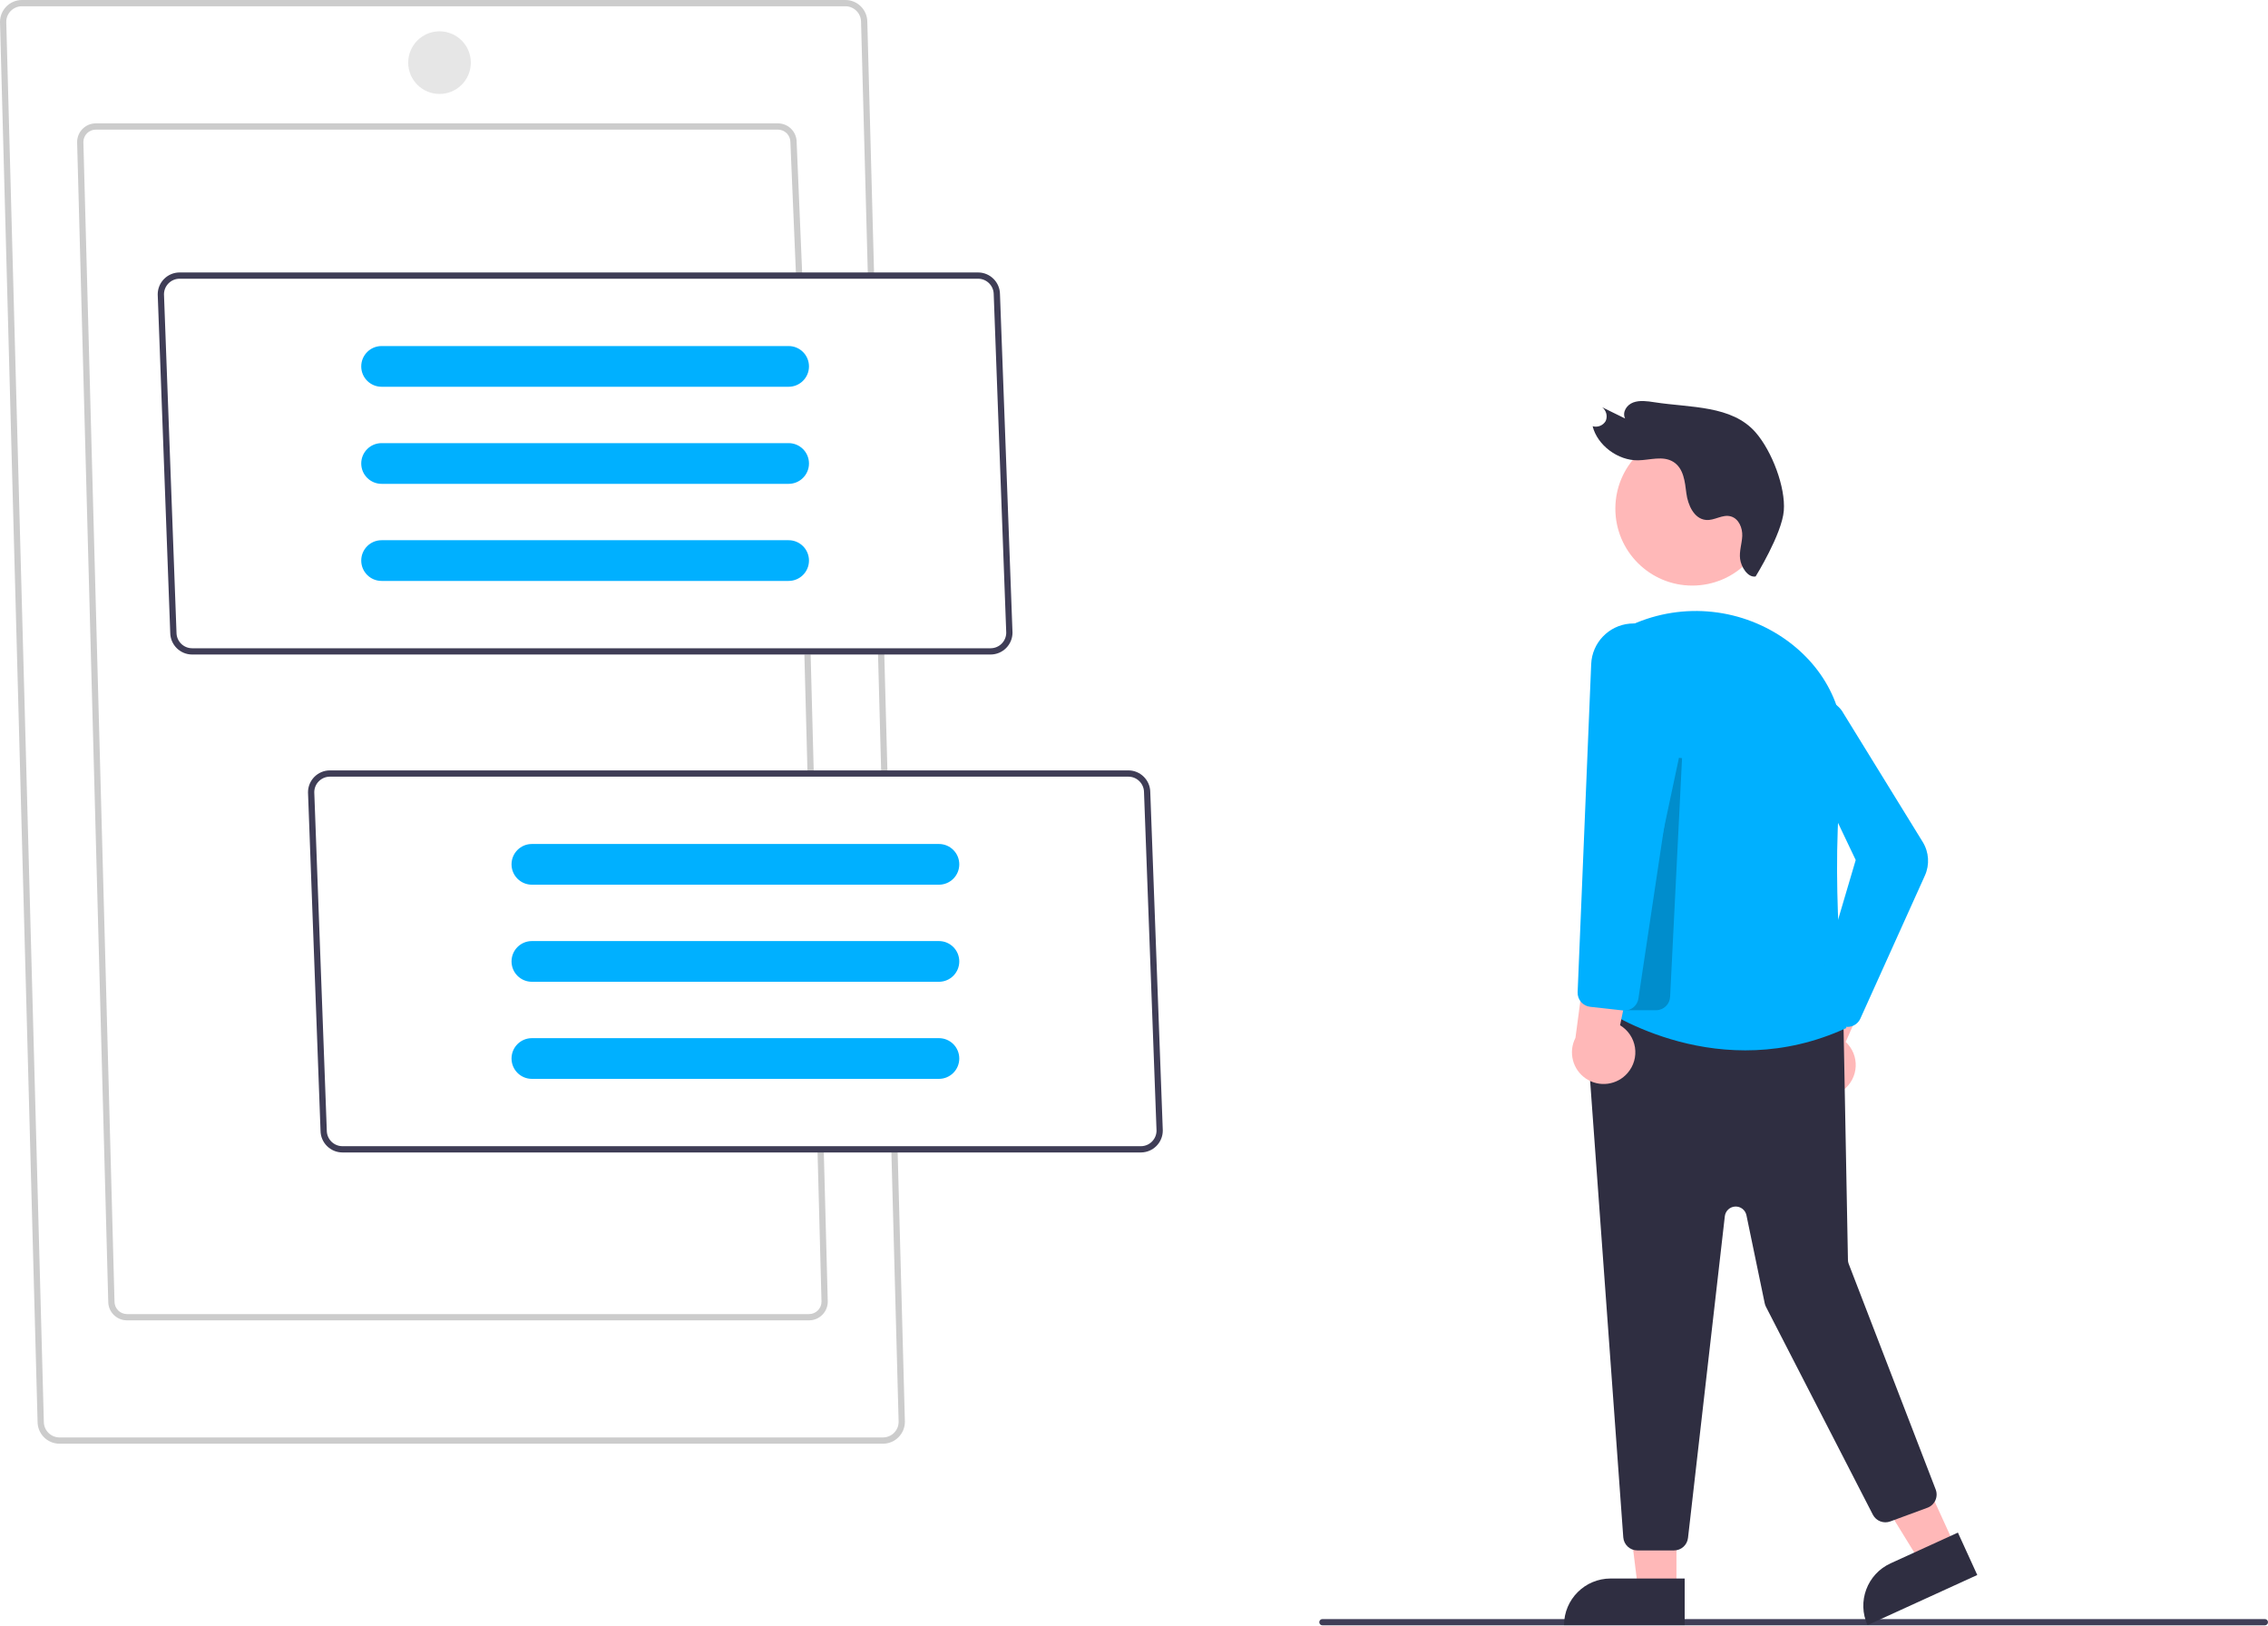
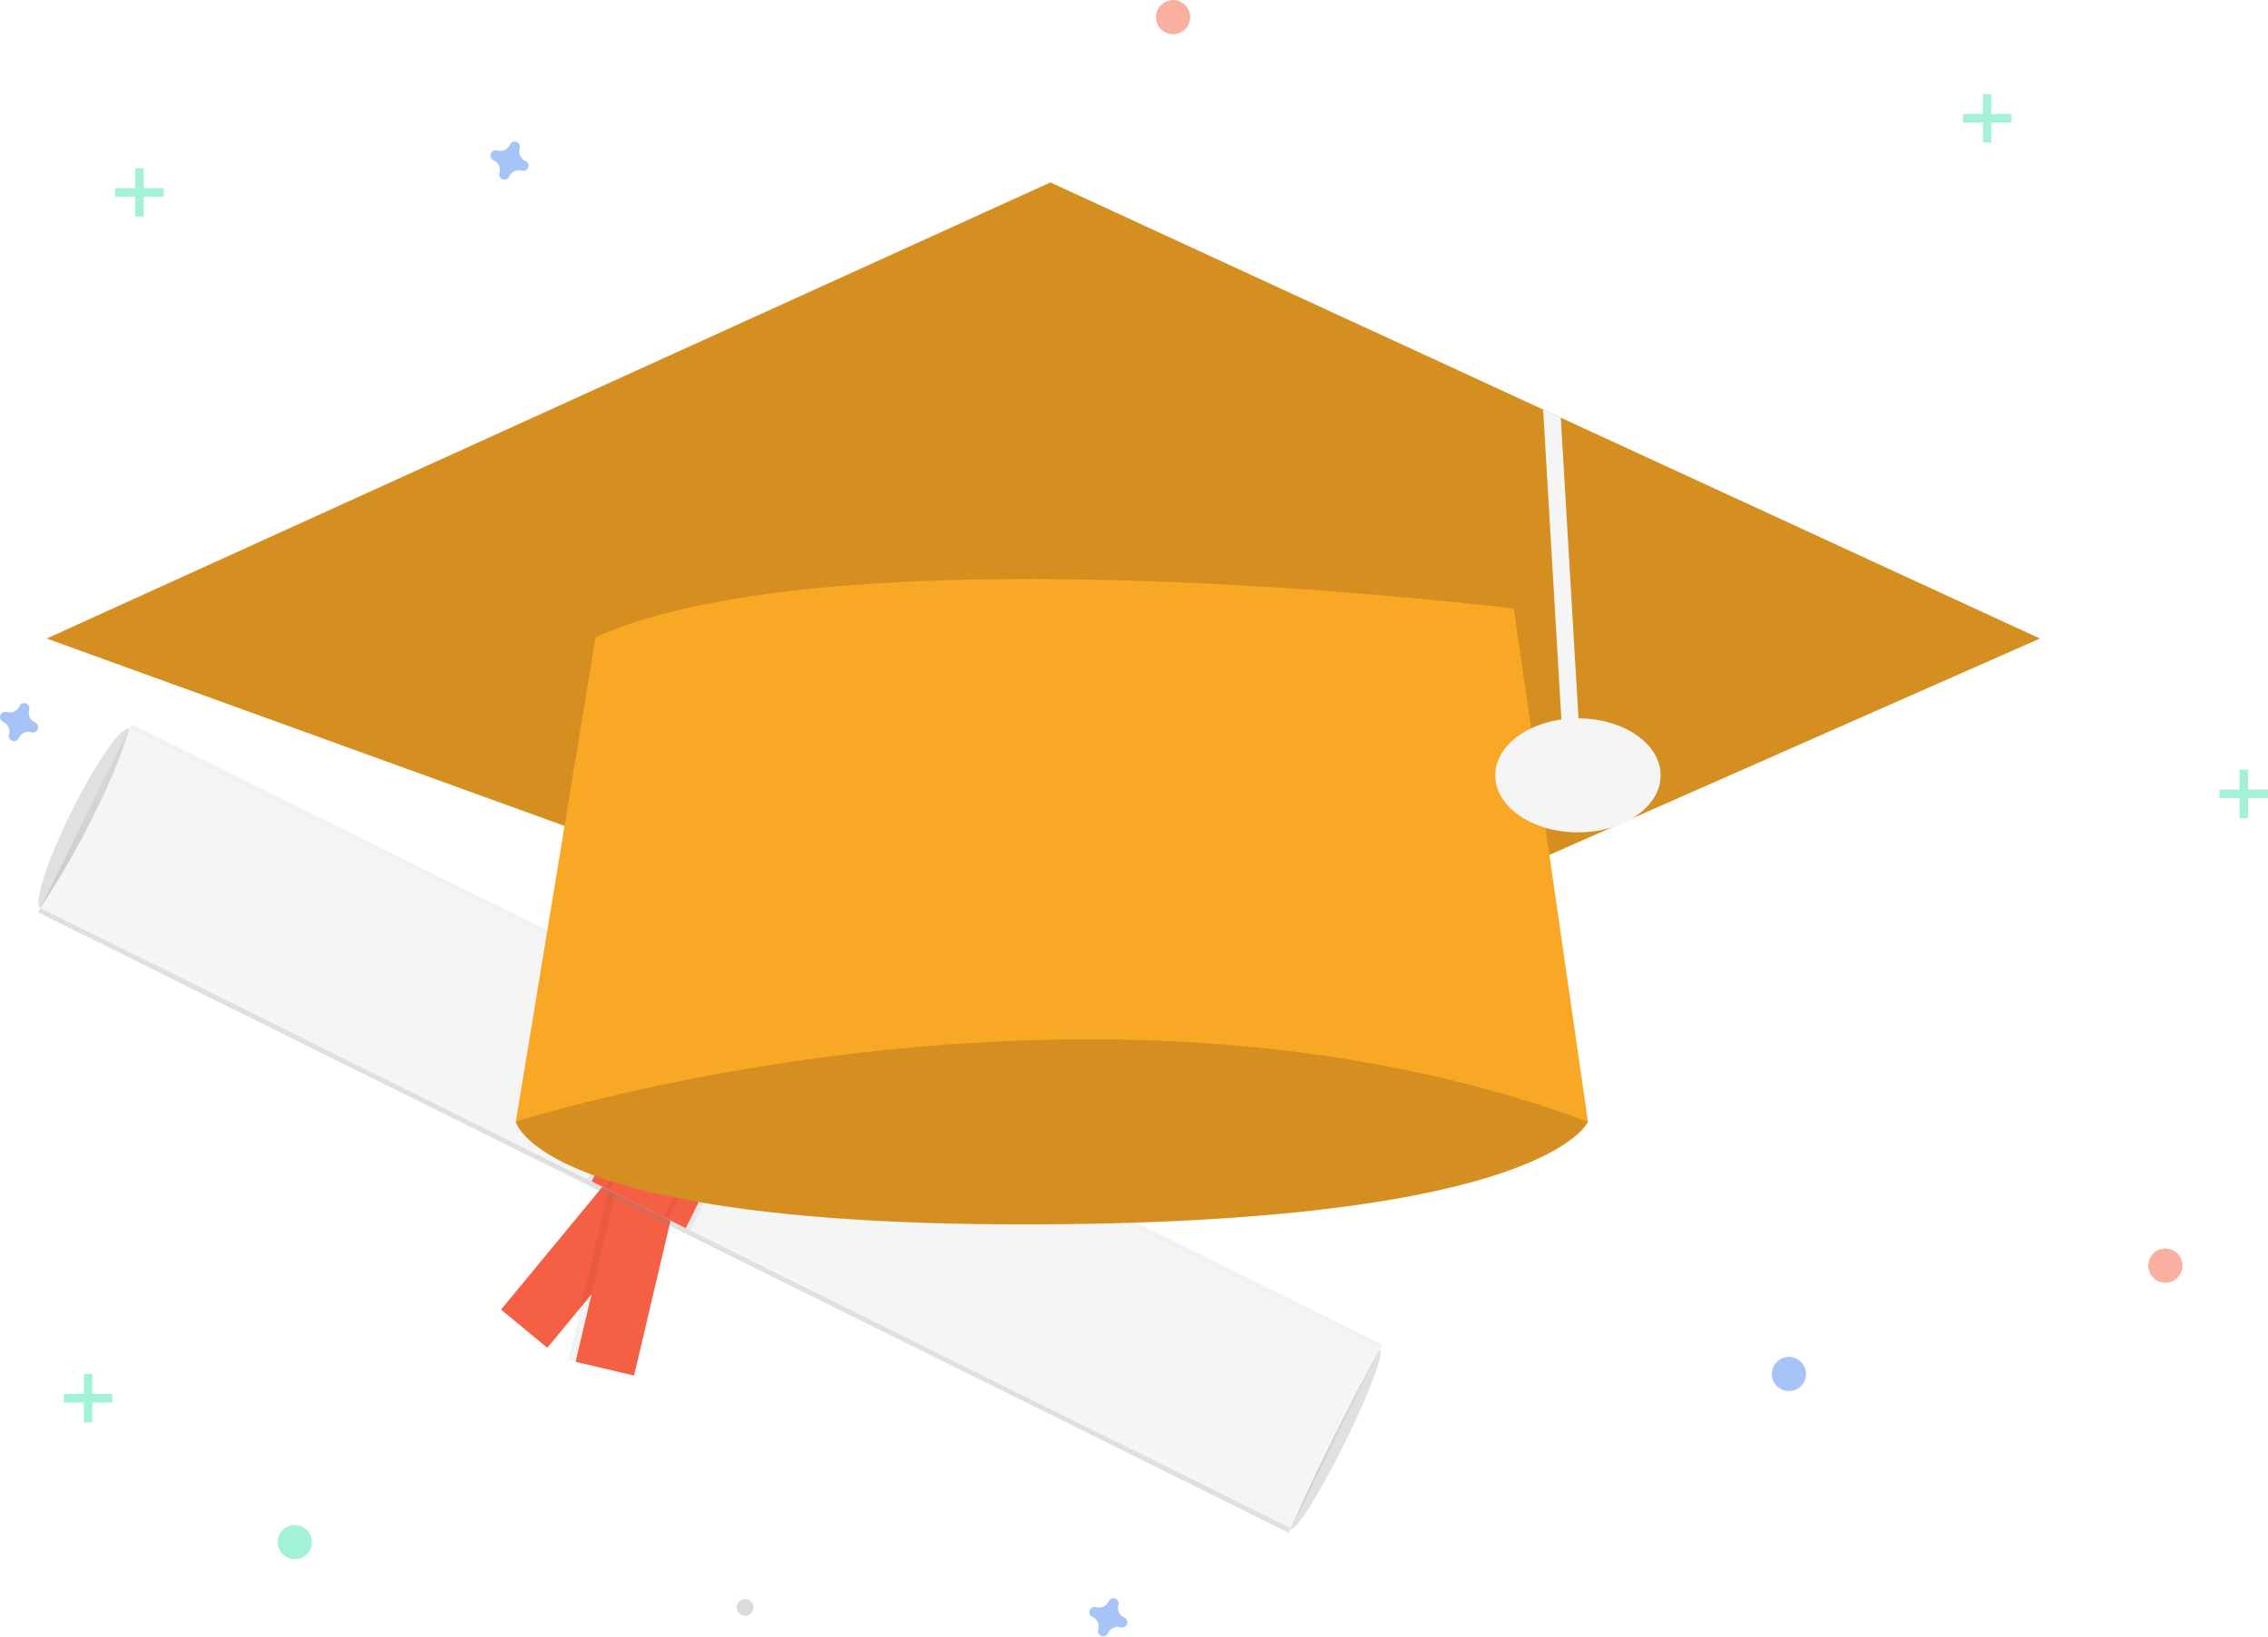
- <svg xmlns="http://www.w3.org/2000/svg" id="f289da69-e568-4792-9b3f-1219e3d998d1" data-name="Layer 1" width="724.346" height="519" viewBox="0 0 724.346 519">
-   <path d="M961.173,709.5h-301a1,1,0,0,1,0-2h301a1,1,0,0,1,0,2Z" transform="translate(-237.8269 -190.5)" fill="#3f3d56" />
-   <polygon points="535.418 507.548 523.159 507.548 517.326 460.26 535.421 460.261 535.418 507.548" fill="#ffb8b8" />
-   <path d="M514.401,504.045h23.644a0,0,0,0,1,0,0v14.887a0,0,0,0,1,0,0H499.515a0,0,0,0,1,0,0v0A14.887,14.887,0,0,1,514.401,504.045Z" fill="#2f2e41" />
-   <polygon points="624.374 493.661 613.222 498.754 588.269 458.165 604.727 450.648 624.374 493.661" fill="#ffb8b8" />
-   <path d="M844.325,687.215H867.969a0,0,0,0,1,0,0v14.887a0,0,0,0,1,0,0H829.438a0,0,0,0,1,0,0v0A14.887,14.887,0,0,1,844.325,687.215Z" transform="translate(-449.7177 224.8962) rotate(-24.54855)" fill="#2f2e41" />
-   <path d="M826.498,538.605a10.056,10.056,0,0,0,.801-15.399l14.412-32.7-18.309,3.103-10.879,30.577A10.11,10.11,0,0,0,826.498,538.605Z" transform="translate(-237.8269 -190.5)" fill="#ffb8b8" />
-   <path d="M772.464,685.579H760.752a4.517,4.517,0,0,1-4.488-4.174L743.877,510.847a4.5,4.5,0,0,1,4.925-4.805l73.735,7.193a4.501,4.501,0,0,1,4.062,4.394l1.419,75.235a3.492,3.492,0,0,0,.234,1.193l27.785,72.053a4.499,4.499,0,0,1-2.643,5.841l-11.868,4.373a4.501,4.501,0,0,1-5.557-2.164L801.836,607.791a4.475,4.475,0,0,1-.404-1.143L795.601,578.555a3.5,3.5,0,0,0-6.904.312l-11.762,102.724A4.499,4.499,0,0,1,772.464,685.579Z" transform="translate(-237.8269 -190.5)" fill="#2f2e41" />
-   <circle cx="540.469" cy="162.426" r="24.561" fill="#ffb8b8" />
-   <path d="M748.551,511.832c3.144,2.169,38.567,25.512,78.942,6.945-.523-4.509-5.562-49.779-1.161-83.152,2.088-15.834-4.218-30.503-17.299-40.246a49.733,49.733,0,0,0-50.02-5.401h-0q-.994.445-2.002.927Z" transform="translate(-237.8269 -190.5)" fill="#00b0ff" />
-   <path d="M827.876,518.406a4.486,4.486,0,0,1-3.312-1.46l-5.373-5.861a4.523,4.523,0,0,1-.998-4.315l12.305-41.647L811.776,425.805a8.333,8.333,0,0,1-.57-5.546,8.309,8.309,0,0,1,15.387-1.966l25.309,41.067a11.451,11.451,0,0,1,.69,10.73l-20.61,45.665a4.489,4.489,0,0,1-3.39,2.592A4.567,4.567,0,0,1,827.876,518.406Z" transform="translate(-237.8269 -190.5)" fill="#00b0ff" />
-   <path d="M766.727,513.079h-9.812l17.128-80.604.988.129L771.221,508.805A4.497,4.497,0,0,1,766.727,513.079Z" transform="translate(-237.8269 -190.5)" opacity="0.2" />
-   <path d="M757.648,533.119a10.056,10.056,0,0,0-2.413-15.229l7.308-34.98-17.265,6.837-4.293,32.169A10.11,10.11,0,0,0,757.648,533.119Z" transform="translate(-237.8269 -190.5)" fill="#ffb8b8" />
-   <path d="M756.658,513.18a4.693,4.693,0,0,1-.508-.028l-10.465-1.163a4.515,4.515,0,0,1-3.999-4.658l4.33-104.782a13.528,13.528,0,0,1,26.735-2.315l2.789,12.83-.014.091L761.098,509.346A4.485,4.485,0,0,1,756.658,513.18Z" transform="translate(-237.8269 -190.5)" fill="#00b0ff" />
-   <path d="M798.532,374.579c-2.547.437-4.643-3.108-4.96-5.602s.592-4.881.691-7.358-1.069-5.488-3.642-6.223c-2.697-.77-5.198,1.394-7.959,1.133-3.848-.363-5.78-4.866-6.246-8.509s-.832-7.957-4.165-10.034c-3.322-2.071-7.432-.564-11.249-.5-6.452.109-13.019-4.811-14.527-10.882a3.66,3.66,0,0,0,4.175-1.672,3.704,3.704,0,0,0-1.114-4.378l7.313,3.581c-.999-2.034.51-4.351,2.588-5.121s4.495-.424,6.788-.068c11.45,1.779,24.713.902,32.308,9.633,5.261,6.047,9.591,17.554,9,25S798.532,374.579,798.532,374.579Z" transform="translate(-237.8269 -190.5)" fill="#2f2e41" />
-   <path d="M519.827,651.5h-263a7.008,7.008,0,0,1-7-7L237.827,197.527A7.013,7.013,0,0,1,244.827,190.5h263a7.008,7.008,0,0,1,7,7l2.174,80.973-1.999.054-2.175-81A5.012,5.012,0,0,0,507.827,192.5h-263a5.006,5.006,0,0,0-5,5L251.826,644.473A5.012,5.012,0,0,0,256.827,649.5h263a5.006,5.006,0,0,0,5-5l-2.335-86.973,1.999-.054,2.336,87A7.013,7.013,0,0,1,519.827,651.5Z" transform="translate(-237.8269 -190.5)" fill="#ccc" />
-   <rect x="518.738" y="398.493" width="2" height="38.4" transform="translate(-248.8492 -176.4015) rotate(-1.53781)" fill="#ccc" />
-   <path d="M496.226,612.109H278.367a5.977,5.977,0,0,1-5.97-5.97L262.457,235.888a5.982,5.982,0,0,1,5.97-5.997H486.286a5.977,5.977,0,0,1,5.97,5.97l1.8,42.597-1.998.084-1.801-42.639a3.985,3.985,0,0,0-3.971-4.012H268.427a3.975,3.975,0,0,0-3.97,3.97l9.94,370.251a3.981,3.981,0,0,0,3.971,3.997H496.226a3.975,3.975,0,0,0,3.97-3.97l-1.287-48.613,1.999-.053,1.288,48.639A5.982,5.982,0,0,1,496.226,612.109Z" transform="translate(-237.8269 -190.5)" fill="#ccc" />
-   <rect x="495.229" y="399.493" width="2" height="38.013" transform="translate(-248.727 -177.2229) rotate(-1.51626)" fill="#ccc" />
-   <path d="M554.197,399.5h-255a7.008,7.008,0,0,1-7-6.942L288.197,284.5a7.008,7.008,0,0,1,7-7h255a7.008,7.008,0,0,1,7,6.942L561.197,392.5A7.008,7.008,0,0,1,554.197,399.5ZM290.197,284.447,294.197,392.5a5.006,5.006,0,0,0,5,5h255a5.006,5.006,0,0,0,5-4.947L555.197,284.5a5.006,5.006,0,0,0-5-5h-255A5.006,5.006,0,0,0,290.197,284.447Z" transform="translate(-237.8269 -190.5)" fill="#3f3d56" />
-   <path d="M602.197,558.5h-255a7.008,7.008,0,0,1-7-6.942L336.197,443.5a7.008,7.008,0,0,1,7-7h255a7.008,7.008,0,0,1,7,6.942L609.197,551.5A7.008,7.008,0,0,1,602.197,558.5ZM338.197,443.447,342.197,551.5a5.006,5.006,0,0,0,5,5h255a5.006,5.006,0,0,0,5-4.947L603.197,443.5a5.006,5.006,0,0,0-5-5h-255A5.006,5.006,0,0,0,338.197,443.447Z" transform="translate(-237.8269 -190.5)" fill="#3f3d56" />
-   <path d="M407.697,460a6.5,6.5,0,0,0,0,13h130a6.5,6.5,0,0,0,0-13Z" transform="translate(-237.8269 -190.5)" fill="#00b0ff" />
-   <path d="M407.697,491a6.5,6.5,0,0,0,0,13h130a6.5,6.5,0,0,0,0-13Z" transform="translate(-237.8269 -190.5)" fill="#00b0ff" />
-   <path d="M407.697,522a6.5,6.5,0,0,0,0,13h130a6.5,6.5,0,0,0,0-13Z" transform="translate(-237.8269 -190.5)" fill="#00b0ff" />
-   <path d="M359.697,301a6.5,6.5,0,0,0,0,13h130a6.5,6.5,0,0,0,0-13Z" transform="translate(-237.8269 -190.5)" fill="#00b0ff" />
-   <path d="M359.697,332a6.5,6.5,0,0,0,0,13h130a6.5,6.5,0,0,0,0-13Z" transform="translate(-237.8269 -190.5)" fill="#00b0ff" />
-   <path d="M359.697,363a6.5,6.5,0,0,0,0,13h130a6.5,6.5,0,0,0,0-13Z" transform="translate(-237.8269 -190.5)" fill="#00b0ff" />
-   <circle cx="140.37" cy="20" r="10" fill="#e6e6e6" />
+ <svg xmlns="http://www.w3.org/2000/svg" id="eb113788-f1f1-4c1f-be62-f1d0ea2e1eb6" data-name="Layer 1" width="795.394" height="574.038" viewBox="0 0 795.394 574.038">
+   <defs>
+     <linearGradient id="b2a81085-935f-40be-bb27-75940df8c338" x1="-450.79" y1="2803.047" x2="-450.79" y2="2729.348" gradientTransform="translate(3217.533 1009.658) rotate(90)" gradientUnits="userSpaceOnUse">
+       <stop offset="0" stop-color="gray" stop-opacity="0.25" />
+       <stop offset="0.535" stop-color="gray" stop-opacity="0.12" />
+       <stop offset="1" stop-color="gray" stop-opacity="0.1" />
+     </linearGradient>
+   </defs>
+   <ellipse cx="232.058" cy="450.069" rx="35.095" ry="5.264" transform="translate(-476.5567 294.9237) rotate(-63.61079)" fill="#e0e0e0" />
+   <ellipse cx="670.577" cy="667.856" rx="35.095" ry="3.577" transform="translate(-428.0369 808.7355) rotate(-63.61079)" fill="#e0e0e0" />
+   <rect x="397.953" y="566.935" width="21.057" height="70.19" transform="translate(274.5207 -285.2623) rotate(39.54732)" fill="#f55f44" />
+   <rect x="409.325" y="573.566" width="23.692" height="70.19" transform="translate(489.5496 1134.581) rotate(-166.7689)" opacity="0.05" />
+   <rect x="411.926" y="573.868" width="21.057" height="70.19" transform="translate(492.0121 1135.47) rotate(-166.7689)" fill="#f55f44" />
+   <rect x="414.486" y="314.082" width="73.699" height="489.572" transform="translate(-452.2022 551.7936) rotate(-63.61079)" fill="url(#b2a81085-935f-40be-bb27-75940df8c338)" />
+   <path d="M655.016,699.105c-8.584-4.118-444.844-220.718-438.556-217.598,24.214-36.957,31.197-62.875,31.197-62.875l438.556,217.598S670.811,663.259,655.016,699.105Z" transform="translate(-202.3028 -162.981)" fill="#f5f5f5" />
+   <rect x="421.725" y="519.094" width="40.359" height="70.19" transform="translate(90.06389 -301.6438) rotate(26.38921)" opacity="0.05" />
+   <rect x="423.48" y="519.094" width="36.849" height="70.19" transform="translate(90.06389 -301.6438) rotate(26.38921)" fill="#f55f44" />
+   <rect x="428.835" y="518.704" width="24.566" height="70.19" transform="translate(89.80867 -301.3351) rotate(26.38921)" opacity="0.05" />
+   <rect x="430.59" y="518.704" width="21.057" height="70.19" transform="translate(89.80867 -301.3351) rotate(26.38921)" fill="#f55f44" />
+   <circle cx="261.306" cy="563.925" r="2.926" fill="#dbdbdb" />
+   <g opacity="0.5">
+     <rect x="29.394" y="482" width="3" height="17" fill="#47e6b1" />
+     <rect x="231.697" y="644.981" width="3" height="17" transform="translate(684.3753 257.3028) rotate(90)" fill="#47e6b1" />
+   </g>
+   <g opacity="0.5">
+     <rect x="785.394" y="270" width="3" height="17" fill="#47e6b1" />
+     <rect x="987.697" y="432.981" width="3" height="17" transform="translate(1228.375 -710.6972) rotate(90)" fill="#47e6b1" />
+   </g>
+   <g opacity="0.5">
+     <rect x="47.394" y="59" width="3" height="17" fill="#47e6b1" />
+     <rect x="249.697" y="221.981" width="3" height="17" transform="translate(279.3753 -183.6972) rotate(90)" fill="#47e6b1" />
+   </g>
+   <g opacity="0.5">
+     <rect x="695.394" y="33" width="3" height="17" fill="#47e6b1" />
+     <rect x="897.697" y="195.981" width="3" height="17" transform="translate(901.3753 -857.6972) rotate(90)" fill="#47e6b1" />
+   </g>
+   <path d="M214.593,416.437a3.675,3.675,0,0,1-2.047-4.441,1.766,1.766,0,0,0,.08-.408h0a1.843,1.843,0,0,0-3.31-1.221h0a1.766,1.766,0,0,0-.204.362,3.675,3.675,0,0,1-4.441,2.047,1.766,1.766,0,0,0-.408-.08h0a1.843,1.843,0,0,0-1.221,3.31h0a1.766,1.766,0,0,0,.362.204,3.675,3.675,0,0,1,2.047,4.441,1.766,1.766,0,0,0-.08.408h0a1.843,1.843,0,0,0,3.31,1.221h0a1.766,1.766,0,0,0,.204-.362,3.675,3.675,0,0,1,4.441-2.047,1.767,1.767,0,0,0,.408.08h0a1.843,1.843,0,0,0,1.221-3.31h0A1.767,1.767,0,0,0,214.593,416.437Z" transform="translate(-202.3028 -162.981)" fill="#4d8af0" opacity="0.5" />
+   <path d="M386.593,219.437a3.675,3.675,0,0,1-2.047-4.441,1.766,1.766,0,0,0,.08-.408h0a1.843,1.843,0,0,0-3.31-1.221h0a1.766,1.766,0,0,0-.204.362,3.675,3.675,0,0,1-4.441,2.047,1.766,1.766,0,0,0-.408-.08h0a1.843,1.843,0,0,0-1.221,3.31h0a1.766,1.766,0,0,0,.362.204,3.675,3.675,0,0,1,2.047,4.441,1.766,1.766,0,0,0-.08.408h0a1.843,1.843,0,0,0,3.31,1.221h0a1.766,1.766,0,0,0,.204-.362,3.675,3.675,0,0,1,4.441-2.047,1.767,1.767,0,0,0,.408.08h0a1.843,1.843,0,0,0,1.221-3.31h0A1.767,1.767,0,0,0,386.593,219.437Z" transform="translate(-202.3028 -162.981)" fill="#4d8af0" opacity="0.5" />
+   <path d="M596.593,730.437a3.675,3.675,0,0,1-2.047-4.441,1.766,1.766,0,0,0,.08-.408h0a1.843,1.843,0,0,0-3.31-1.221h0a1.766,1.766,0,0,0-.204.362,3.675,3.675,0,0,1-4.441,2.047,1.766,1.766,0,0,0-.408-.08h0a1.843,1.843,0,0,0-1.221,3.31h0a1.766,1.766,0,0,0,.362.204,3.675,3.675,0,0,1,2.047,4.441,1.766,1.766,0,0,0-.08.408h0a1.843,1.843,0,0,0,3.31,1.221h0a1.766,1.766,0,0,0,.204-.362,3.675,3.675,0,0,1,4.441-2.047,1.767,1.767,0,0,0,.408.08h0a1.843,1.843,0,0,0,1.221-3.31h0A1.767,1.767,0,0,0,596.593,730.437Z" transform="translate(-202.3028 -162.981)" fill="#4d8af0" opacity="0.5" />
+   <circle cx="759.394" cy="444" r="6" fill="#f55f44" opacity="0.5" />
+   <circle cx="627.394" cy="482" r="6" fill="#4d8af0" opacity="0.5" />
+   <circle cx="103.394" cy="541" r="6" fill="#47e6b1" opacity="0.5" />
+   <circle cx="411.394" cy="6" r="6" fill="#f55f44" opacity="0.5" />
+   <path d="M407.197,520.481l-24,36s8,37,185,36,191-36,191-36l-33-48-101-69Z" transform="translate(-202.3028 -162.981)" fill="#f9a826" />
+   <path d="M407.197,520.481l-24,36s8,37,185,36,191-36,191-36l-33-48-101-69Z" transform="translate(-202.3028 -162.981)" opacity="0.15" />
+   <polygon points="715.394 224 400.394 363 16.394 224 368.394 64 541.184 143.67 547.374 146.53 715.394 224" fill="#f9a826" />
+   <polygon points="715.394 224 400.394 363 16.394 224 368.394 64 541.184 143.67 547.374 146.53 715.394 224" opacity="0.15" />
+   <polygon points="553.894 257.32 547.894 257.68 541.184 143.67 547.374 146.53 553.894 257.32" fill="#f5f5f5" />
+   <path d="M411.197,386.481l-28,170s201-65,376,0l-26-180S498.197,347.481,411.197,386.481Z" transform="translate(-202.3028 -162.981)" fill="#f9a826" />
+   <ellipse cx="553.394" cy="272" rx="29" ry="20" fill="#f5f5f5" />
</svg>
